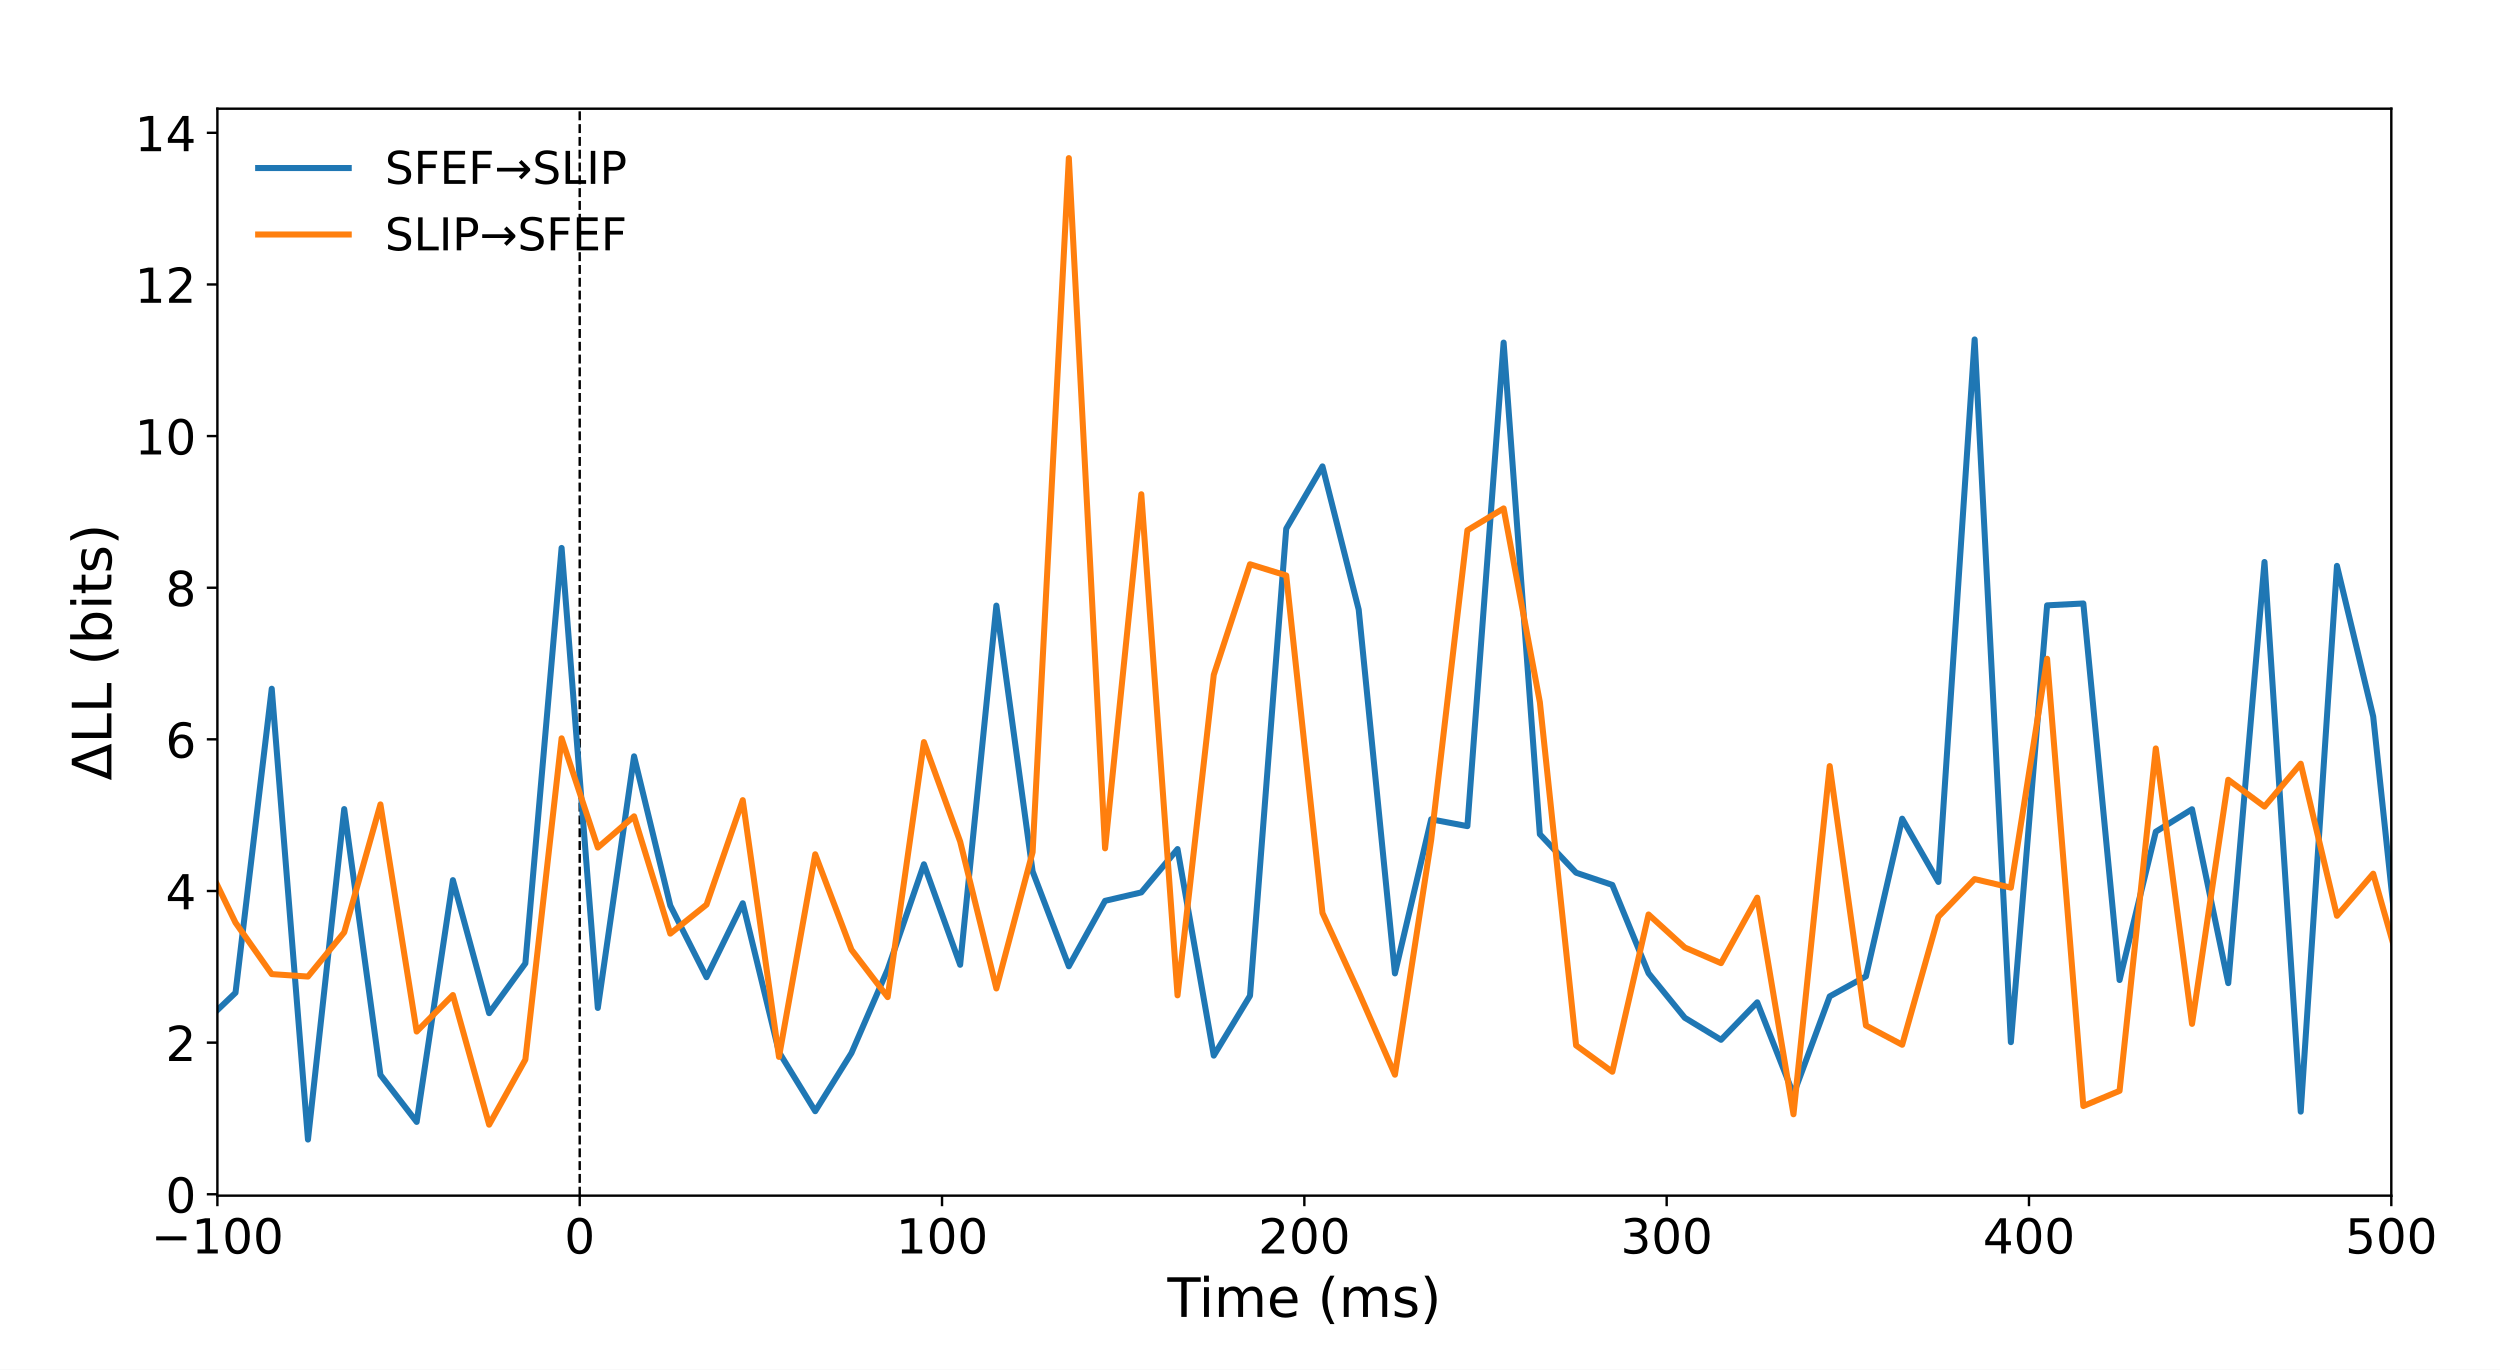
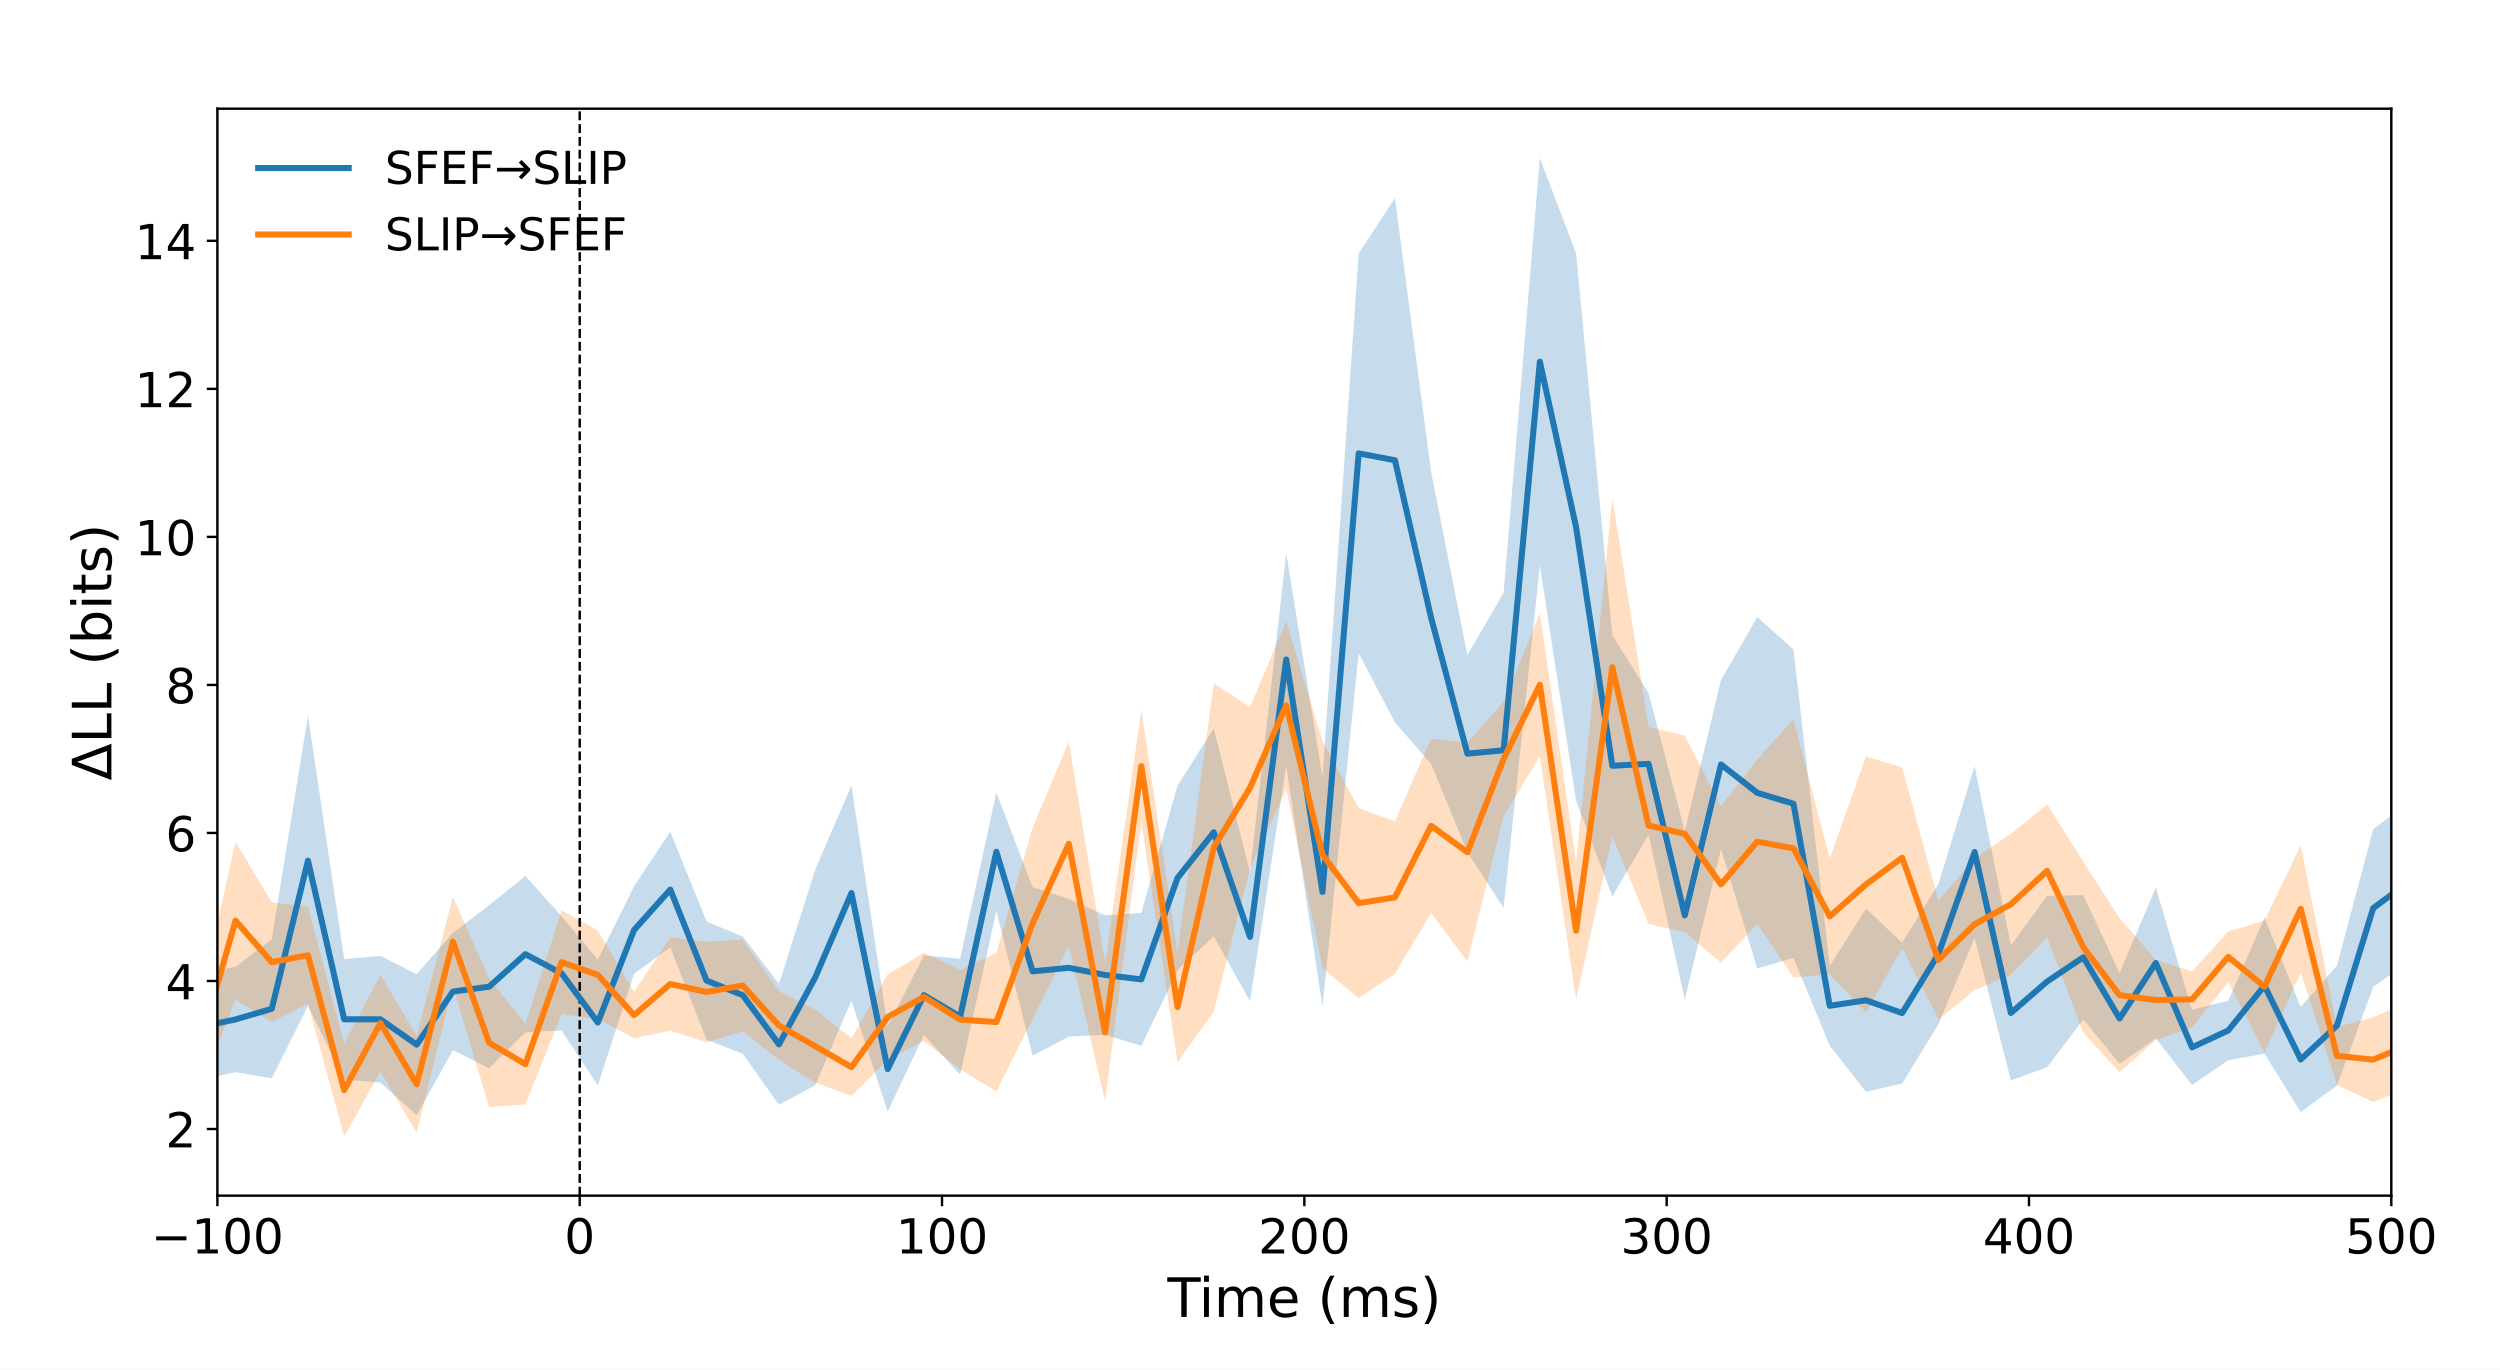
<svg xmlns="http://www.w3.org/2000/svg" xmlns:xlink="http://www.w3.org/1999/xlink" width="828pt" height="453.6pt" viewBox="0 0 828 453.6" version="1.1">
  <defs>
    <style type="text/css">*{stroke-linejoin: round; stroke-linecap: butt}</style>
  </defs>
  <g id="figure_1">
    <g id="patch_1">
      <path d="M 0 453.6  L 828 453.6  L 828 0  L 0 0  z " style="fill: #ffffff" />
    </g>
    <g id="axes_1">
      <g id="patch_2">
        <path d="M 72 396  L 792 396  L 792 36  L 72 36  z " style="fill: #ffffff" />
      </g>
-       <g id="PolyCollection_1" />
-       <g id="PolyCollection_2" />
+       <g id="PolyCollection_1">
+         <path d="M -42 280.763  L -42 333.548  L -30 344.707  L -18 342.908  L -6 332.812  L 6 350.263  L 18 336.975  L 30 338.148  L 42 339.162  L 54 351.903  L 66 357.767  L 78 355.088  L 90 357.122  L 102 333.112  L 114 357.529  L 126 358.57  L 138 369.36  L 150 347.821  L 162 353.802  L 174 341.911  L 186 341.285  L 198 359.479  L 210 322.515  L 222 313.751  L 234 344.343  L 246 349.03  L 258 365.921  L 270 359.43  L 282 331.422  L 294 368.173  L 306 342.77  L 318 355.955  L 330 301.741  L 342 349.616  L 354 343.326  L 366 342.708  L 378 346.375  L 390 321.324  L 402 310.091  L 414 331.616  L 426 253.646  L 438 333.421  L 450 216.35  L 462 239.262  L 474 253.056  L 486 282.212  L 498 300.689  L 510 187.236  L 522 265.31  L 534 296.896  L 546 276.415  L 558 331.084  L 570 281.159  L 582 320.795  L 594 317.278  L 606 346.291  L 618 361.631  L 630 358.845  L 642 339.23  L 654 310.647  L 666 357.852  L 678 353.459  L 690 337.645  L 702 352.317  L 714 343.907  L 726 359.347  L 738 351.127  L 750 348.997  L 762 368.301  L 774 359.559  L 786 326.893  L 798 318.288  L 810 360.899  L 822 372.502  L 834 308.999  L 846 373.927  L 858 352.254  L 870 360.977  L 882 307.782  L 894 332.475  L 906 344.038  L 918 337.997  L 930 330.402  L 942 368.493  L 954 325.615  L 966 364.113  L 978 344.629  L 990 345.283  L 1002 366.279  L 1014 361.538  L 1026 370.158  L 1038 358.624  L 1050 336.38  L 1062 309.748  L 1074 356.886  L 1086 324.212  L 1098 361.708  L 1110 355.25  L 1122 331.694  L 1134 359.91  L 1146 360.939  L 1146 318.654  L 1146 318.654  L 1134 322.181  L 1122 303.99  L 1110 331.672  L 1098 333.809  L 1086 265.43  L 1074 331.666  L 1062 273.656  L 1050 298.348  L 1038 303.624  L 1026 331.281  L 1014 343.193  L 1002 345.579  L 990 308.532  L 978 288.953  L 966 341.994  L 954 287.769  L 942 326.701  L 930 294.153  L 918 287.673  L 906 302.664  L 894 301.586  L 882 267.035  L 870 325.708  L 858 308.237  L 846 352.93  L 834 258.041  L 822 350.439  L 810 332.009  L 798 265.458  L 786 274.685  L 774 319.798  L 762 333.498  L 750 303.951  L 738 331.427  L 726 334.426  L 714 293.949  L 702 322.317  L 690 296.446  L 678 296.712  L 666 313.127  L 654 253.759  L 642 292.766  L 630 312.191  L 618 300.958  L 606 319.936  L 594 215.107  L 582 204.374  L 570 225.255  L 558 275.277  L 546 229.536  L 534 210.367  L 522 83.906  L 510 52.364  L 498 196.292  L 486 216.988  L 474 156.334  L 462 65.603  L 450 83.961  L 438 257.416  L 426 183.178  L 414 288.936  L 402 241.225  L 390 260.231  L 378 302.379  L 366 303.116  L 354 297.757  L 342 293.819  L 330 262.491  L 318 317.497  L 306 316.429  L 294 339.978  L 282 260.139  L 270 288.02  L 258 325.866  L 246 310.183  L 234 305.192  L 222 275.49  L 210 293.531  L 198 317.825  L 186 303.472  L 174 290.136  L 162 299.791  L 150 308.987  L 138 322.635  L 126 316.599  L 114 317.661  L 102 236.993  L 90 311.114  L 78 320.177  L 66 322.615  L 54 303.558  L 42 300.478  L 30 302.479  L 18 307.387  L 6 332.262  L -6 298.469  L -18 287.789  L -30 303.563  L -42 280.763  z " clip-path="url(#p5cda422496)" style="fill: #1f77b4; fill-opacity: 0.25" />
+       </g>
+       <g id="PolyCollection_2">
+         <path d="M -42 326.419  L -42 355.266  L -30 357.617  L -18 365.939  L -6 334.953  L 6 368.653  L 18 360.474  L 30 377.128  L 42 352.801  L 54 367.004  L 66 361.743  L 78 331.07  L 90 338.443  L 102 332.468  L 114 376.381  L 126 354.827  L 138 375.177  L 150 326.651  L 162 366.695  L 174 365.775  L 186 335.833  L 198 337.584  L 210 343.869  L 222 341.354  L 234 345.186  L 246 341.582  L 258 351.094  L 270 358.592  L 282 362.962  L 294 350.955  L 306 344.773  L 318 354.146  L 330 361.483  L 342 337.468  L 354 313.301  L 366 364.732  L 378 272.283  L 390 351.814  L 402 334.998  L 414 287.618  L 426 261.451  L 438 320.569  L 450 330.584  L 462 322.422  L 474 302.375  L 486 318.489  L 498 270.33  L 510 250.458  L 522 331.042  L 534 277.079  L 546 306.011  L 558 308.747  L 570 318.816  L 582 305.984  L 594 323.753  L 606 322.685  L 618 335.268  L 630 314.007  L 642 337.628  L 654 327.922  L 666 322.866  L 678 310.441  L 690 342.074  L 702 355.132  L 714 344.451  L 726 340.313  L 738 325.251  L 750 348.685  L 762 322.077  L 774 359.334  L 786 364.954  L 798 360.211  L 810 377.488  L 822 317.057  L 834 369.191  L 846 361.477  L 858 340.972  L 870 344.578  L 882 327.129  L 894 316.092  L 906 367.783  L 918 334.013  L 930 345.543  L 942 372.346  L 954 363.77  L 966 357.334  L 978 351.934  L 990 321.316  L 1002 343.897  L 1014 357.29  L 1026 331.796  L 1038 344.289  L 1050 337.476  L 1062 343.023  L 1074 353.34  L 1086 307.024  L 1098 317.126  L 1110 354.038  L 1122 379.636  L 1134 335.48  L 1146 344.349  L 1146 294.342  L 1146 294.342  L 1134 297.007  L 1122 353.017  L 1110 308.208  L 1098 265.611  L 1086 255.479  L 1074 313.823  L 1062 289.241  L 1050 302.079  L 1038 303.456  L 1026 269.043  L 1014 322.925  L 1002 305.855  L 990 275.042  L 978 324.944  L 966 335.56  L 954 335.388  L 942 328.439  L 930 317.395  L 918 304.466  L 906 340.642  L 894 274.617  L 882 299.706  L 870 317.263  L 858 296.027  L 846 336.617  L 834 339.586  L 822 275.151  L 810 339.043  L 798 331.801  L 786 336.926  L 774 340.097  L 762 279.98  L 750 304.93  L 738 308.517  L 726 321.714  L 714 317.969  L 702 304.056  L 690 285.448  L 678 266.366  L 666 276.155  L 654 284.279  L 642 298.264  L 630 254.143  L 618 250.579  L 606 284.352  L 594 238.222  L 582 251.516  L 570 267.009  L 558 243.618  L 546 240.753  L 534 164.947  L 522 285.5  L 510 203.179  L 498 232.406  L 486 246.016  L 474 244.661  L 462 272.01  L 450 267.663  L 438 245.545  L 426 205.738  L 414 234.164  L 402 226.31  L 390 315.277  L 378 235.197  L 366 319.121  L 354 245.639  L 342 274.114  L 330 315.539  L 318 321.284  L 306 315.582  L 294 322.693  L 282 343.894  L 270 334.407  L 258 328.249  L 246 311.195  L 234 311.916  L 222 310.451  L 210 328.524  L 198 308.194  L 186 301.5  L 174 339.112  L 162 324.017  L 150 297.076  L 138 343.033  L 126 322.862  L 114 345.748  L 102 300.28  L 90 298.871  L 78 278.782  L 66 332.51  L 54 331.478  L 42 330.924  L 30 350.929  L 18 325.415  L 6 349.55  L -6 303.732  L -18 321.167  L -30 326.147  L -42 326.419  z " clip-path="url(#p5cda422496)" style="fill: #ff7f0e; fill-opacity: 0.25" />
+       </g>
      <g id="matplotlib.axis_1">
        <g id="xtick_1">
          <g id="line2d_1">
            <defs>
-               <path id="m268209f749" d="M 0 0  L 0 3.5  " style="stroke: #000000; stroke-width: 0.8" />
-             </defs>
-             <g>
-               <use xlink:href="#m268209f749" x="72" y="396" style="stroke: #000000; stroke-width: 0.8" />
+               <path id="m663fd2a8bd" d="M 0 0  L 0 3.5  " style="stroke: #000000; stroke-width: 0.8" />
+             </defs>
+             <g>
+               <use xlink:href="#m663fd2a8bd" x="72" y="396" style="stroke: #000000; stroke-width: 0.8" />
            </g>
          </g>
          <g id="text_1">
            <g transform="translate(50.02625 415.1575) scale(0.16 -0.16)">
              <defs>
                <path id="DejaVuSans-2212" d="M 678 2272  L 4684 2272  L 4684 1741  L 678 1741  L 678 2272  z " transform="scale(0.015625)" />
                <path id="DejaVuSans-31" d="M 794 531  L 1825 531  L 1825 4091  L 703 3866  L 703 4441  L 1819 4666  L 2450 4666  L 2450 531  L 3481 531  L 3481 0  L 794 0  L 794 531  z " transform="scale(0.015625)" />
                <path id="DejaVuSans-30" d="M 2034 4250  Q 1547 4250 1301 3770  Q 1056 3291 1056 2328  Q 1056 1369 1301 889  Q 1547 409 2034 409  Q 2525 409 2770 889  Q 3016 1369 3016 2328  Q 3016 3291 2770 3770  Q 2525 4250 2034 4250  z M 2034 4750  Q 2819 4750 3233 4129  Q 3647 3509 3647 2328  Q 3647 1150 3233 529  Q 2819 -91 2034 -91  Q 1250 -91 836 529  Q 422 1150 422 2328  Q 422 3509 836 4129  Q 1250 4750 2034 4750  z " transform="scale(0.015625)" />
              </defs>
              <use xlink:href="#DejaVuSans-2212" />
              <use xlink:href="#DejaVuSans-31" x="83.789" />
              <use xlink:href="#DejaVuSans-30" x="147.412" />
              <use xlink:href="#DejaVuSans-30" x="211.035" />
            </g>
          </g>
        </g>
        <g id="xtick_2">
          <g id="line2d_2">
            <g>
-               <use xlink:href="#m268209f749" x="192" y="396" style="stroke: #000000; stroke-width: 0.8" />
+               <use xlink:href="#m663fd2a8bd" x="192" y="396" style="stroke: #000000; stroke-width: 0.8" />
            </g>
          </g>
          <g id="text_2">
            <g transform="translate(186.91 415.1575) scale(0.16 -0.16)">
              <use xlink:href="#DejaVuSans-30" />
            </g>
          </g>
        </g>
        <g id="xtick_3">
          <g id="line2d_3">
            <g>
-               <use xlink:href="#m268209f749" x="312" y="396" style="stroke: #000000; stroke-width: 0.8" />
+               <use xlink:href="#m663fd2a8bd" x="312" y="396" style="stroke: #000000; stroke-width: 0.8" />
            </g>
          </g>
          <g id="text_3">
            <g transform="translate(296.73 415.1575) scale(0.16 -0.16)">
              <use xlink:href="#DejaVuSans-31" />
              <use xlink:href="#DejaVuSans-30" x="63.623" />
              <use xlink:href="#DejaVuSans-30" x="127.246" />
            </g>
          </g>
        </g>
        <g id="xtick_4">
          <g id="line2d_4">
            <g>
-               <use xlink:href="#m268209f749" x="432" y="396" style="stroke: #000000; stroke-width: 0.8" />
+               <use xlink:href="#m663fd2a8bd" x="432" y="396" style="stroke: #000000; stroke-width: 0.8" />
            </g>
          </g>
          <g id="text_4">
            <g transform="translate(416.73 415.1575) scale(0.16 -0.16)">
              <defs>
                <path id="DejaVuSans-32" d="M 1228 531  L 3431 531  L 3431 0  L 469 0  L 469 531  Q 828 903 1448 1529  Q 2069 2156 2228 2338  Q 2531 2678 2651 2914  Q 2772 3150 2772 3378  Q 2772 3750 2511 3984  Q 2250 4219 1831 4219  Q 1534 4219 1204 4116  Q 875 4013 500 3803  L 500 4441  Q 881 4594 1212 4672  Q 1544 4750 1819 4750  Q 2544 4750 2975 4387  Q 3406 4025 3406 3419  Q 3406 3131 3298 2873  Q 3191 2616 2906 2266  Q 2828 2175 2409 1742  Q 1991 1309 1228 531  z " transform="scale(0.015625)" />
              </defs>
              <use xlink:href="#DejaVuSans-32" />
              <use xlink:href="#DejaVuSans-30" x="63.623" />
              <use xlink:href="#DejaVuSans-30" x="127.246" />
            </g>
          </g>
        </g>
        <g id="xtick_5">
          <g id="line2d_5">
            <g>
-               <use xlink:href="#m268209f749" x="552" y="396" style="stroke: #000000; stroke-width: 0.8" />
+               <use xlink:href="#m663fd2a8bd" x="552" y="396" style="stroke: #000000; stroke-width: 0.8" />
            </g>
          </g>
          <g id="text_5">
            <g transform="translate(536.73 415.1575) scale(0.16 -0.16)">
              <defs>
                <path id="DejaVuSans-33" d="M 2597 2516  Q 3050 2419 3304 2112  Q 3559 1806 3559 1356  Q 3559 666 3084 287  Q 2609 -91 1734 -91  Q 1441 -91 1130 -33  Q 819 25 488 141  L 488 750  Q 750 597 1062 519  Q 1375 441 1716 441  Q 2309 441 2620 675  Q 2931 909 2931 1356  Q 2931 1769 2642 2001  Q 2353 2234 1838 2234  L 1294 2234  L 1294 2753  L 1863 2753  Q 2328 2753 2575 2939  Q 2822 3125 2822 3475  Q 2822 3834 2567 4026  Q 2313 4219 1838 4219  Q 1578 4219 1281 4162  Q 984 4106 628 3988  L 628 4550  Q 988 4650 1302 4700  Q 1616 4750 1894 4750  Q 2613 4750 3031 4423  Q 3450 4097 3450 3541  Q 3450 3153 3228 2886  Q 3006 2619 2597 2516  z " transform="scale(0.015625)" />
              </defs>
              <use xlink:href="#DejaVuSans-33" />
              <use xlink:href="#DejaVuSans-30" x="63.623" />
              <use xlink:href="#DejaVuSans-30" x="127.246" />
            </g>
          </g>
        </g>
        <g id="xtick_6">
          <g id="line2d_6">
            <g>
-               <use xlink:href="#m268209f749" x="672" y="396" style="stroke: #000000; stroke-width: 0.8" />
+               <use xlink:href="#m663fd2a8bd" x="672" y="396" style="stroke: #000000; stroke-width: 0.8" />
            </g>
          </g>
          <g id="text_6">
            <g transform="translate(656.73 415.1575) scale(0.16 -0.16)">
              <defs>
                <path id="DejaVuSans-34" d="M 2419 4116  L 825 1625  L 2419 1625  L 2419 4116  z M 2253 4666  L 3047 4666  L 3047 1625  L 3713 1625  L 3713 1100  L 3047 1100  L 3047 0  L 2419 0  L 2419 1100  L 313 1100  L 313 1709  L 2253 4666  z " transform="scale(0.015625)" />
              </defs>
              <use xlink:href="#DejaVuSans-34" />
              <use xlink:href="#DejaVuSans-30" x="63.623" />
              <use xlink:href="#DejaVuSans-30" x="127.246" />
            </g>
          </g>
        </g>
        <g id="xtick_7">
          <g id="line2d_7">
            <g>
-               <use xlink:href="#m268209f749" x="792" y="396" style="stroke: #000000; stroke-width: 0.8" />
+               <use xlink:href="#m663fd2a8bd" x="792" y="396" style="stroke: #000000; stroke-width: 0.8" />
            </g>
          </g>
          <g id="text_7">
            <g transform="translate(776.73 415.1575) scale(0.16 -0.16)">
              <defs>
                <path id="DejaVuSans-35" d="M 691 4666  L 3169 4666  L 3169 4134  L 1269 4134  L 1269 2991  Q 1406 3038 1543 3061  Q 1681 3084 1819 3084  Q 2600 3084 3056 2656  Q 3513 2228 3513 1497  Q 3513 744 3044 326  Q 2575 -91 1722 -91  Q 1428 -91 1123 -41  Q 819 9 494 109  L 494 744  Q 775 591 1075 516  Q 1375 441 1709 441  Q 2250 441 2565 725  Q 2881 1009 2881 1497  Q 2881 1984 2565 2268  Q 2250 2553 1709 2553  Q 1456 2553 1204 2497  Q 953 2441 691 2322  L 691 4666  z " transform="scale(0.015625)" />
              </defs>
              <use xlink:href="#DejaVuSans-35" />
              <use xlink:href="#DejaVuSans-30" x="63.623" />
              <use xlink:href="#DejaVuSans-30" x="127.246" />
            </g>
          </g>
        </g>
        <g id="text_8">
          <g transform="translate(386.6414 436.1622) scale(0.18 -0.18)">
            <defs>
              <path id="DejaVuSans-54" d="M -19 4666  L 3928 4666  L 3928 4134  L 2272 4134  L 2272 0  L 1638 0  L 1638 4134  L -19 4134  L -19 4666  z " transform="scale(0.015625)" />
              <path id="DejaVuSans-69" d="M 603 3500  L 1178 3500  L 1178 0  L 603 0  L 603 3500  z M 603 4863  L 1178 4863  L 1178 4134  L 603 4134  L 603 4863  z " transform="scale(0.015625)" />
              <path id="DejaVuSans-6d" d="M 3328 2828  Q 3544 3216 3844 3400  Q 4144 3584 4550 3584  Q 5097 3584 5394 3201  Q 5691 2819 5691 2113  L 5691 0  L 5113 0  L 5113 2094  Q 5113 2597 4934 2840  Q 4756 3084 4391 3084  Q 3944 3084 3684 2787  Q 3425 2491 3425 1978  L 3425 0  L 2847 0  L 2847 2094  Q 2847 2600 2669 2842  Q 2491 3084 2119 3084  Q 1678 3084 1418 2786  Q 1159 2488 1159 1978  L 1159 0  L 581 0  L 581 3500  L 1159 3500  L 1159 2956  Q 1356 3278 1631 3431  Q 1906 3584 2284 3584  Q 2666 3584 2933 3390  Q 3200 3197 3328 2828  z " transform="scale(0.015625)" />
              <path id="DejaVuSans-65" d="M 3597 1894  L 3597 1613  L 953 1613  Q 991 1019 1311 708  Q 1631 397 2203 397  Q 2534 397 2845 478  Q 3156 559 3463 722  L 3463 178  Q 3153 47 2828 -22  Q 2503 -91 2169 -91  Q 1331 -91 842 396  Q 353 884 353 1716  Q 353 2575 817 3079  Q 1281 3584 2069 3584  Q 2775 3584 3186 3129  Q 3597 2675 3597 1894  z M 3022 2063  Q 3016 2534 2758 2815  Q 2500 3097 2075 3097  Q 1594 3097 1305 2825  Q 1016 2553 972 2059  L 3022 2063  z " transform="scale(0.015625)" />
              <path id="DejaVuSans-20" transform="scale(0.015625)" />
              <path id="DejaVuSans-28" d="M 1984 4856  Q 1566 4138 1362 3434  Q 1159 2731 1159 2009  Q 1159 1288 1364 580  Q 1569 -128 1984 -844  L 1484 -844  Q 1016 -109 783 600  Q 550 1309 550 2009  Q 550 2706 781 3412  Q 1013 4119 1484 4856  L 1984 4856  z " transform="scale(0.015625)" />
              <path id="DejaVuSans-73" d="M 2834 3397  L 2834 2853  Q 2591 2978 2328 3040  Q 2066 3103 1784 3103  Q 1356 3103 1142 2972  Q 928 2841 928 2578  Q 928 2378 1081 2264  Q 1234 2150 1697 2047  L 1894 2003  Q 2506 1872 2764 1633  Q 3022 1394 3022 966  Q 3022 478 2636 193  Q 2250 -91 1575 -91  Q 1294 -91 989 -36  Q 684 19 347 128  L 347 722  Q 666 556 975 473  Q 1284 391 1588 391  Q 1994 391 2212 530  Q 2431 669 2431 922  Q 2431 1156 2273 1281  Q 2116 1406 1581 1522  L 1381 1569  Q 847 1681 609 1914  Q 372 2147 372 2553  Q 372 3047 722 3315  Q 1072 3584 1716 3584  Q 2034 3584 2315 3537  Q 2597 3491 2834 3397  z " transform="scale(0.015625)" />
              <path id="DejaVuSans-29" d="M 513 4856  L 1013 4856  Q 1481 4119 1714 3412  Q 1947 2706 1947 2009  Q 1947 1309 1714 600  Q 1481 -109 1013 -844  L 513 -844  Q 928 -128 1133 580  Q 1338 1288 1338 2009  Q 1338 2731 1133 3434  Q 928 4138 513 4856  z " transform="scale(0.015625)" />
            </defs>
            <use xlink:href="#DejaVuSans-54" />
            <use xlink:href="#DejaVuSans-69" x="57.959" />
            <use xlink:href="#DejaVuSans-6d" x="85.742" />
            <use xlink:href="#DejaVuSans-65" x="183.154" />
            <use xlink:href="#DejaVuSans-20" x="244.678" />
            <use xlink:href="#DejaVuSans-28" x="276.465" />
            <use xlink:href="#DejaVuSans-6d" x="315.479" />
            <use xlink:href="#DejaVuSans-73" x="412.891" />
            <use xlink:href="#DejaVuSans-29" x="464.99" />
          </g>
        </g>
      </g>
      <g id="matplotlib.axis_2">
        <g id="ytick_1">
          <g id="line2d_8">
            <defs>
-               <path id="mcc334bacc6" d="M 0 0  L -3.5 0  " style="stroke: #000000; stroke-width: 0.8" />
-             </defs>
-             <g>
-               <use xlink:href="#mcc334bacc6" x="72" y="395.542" style="stroke: #000000; stroke-width: 0.8" />
+               <path id="m3fef8f4b46" d="M 0 0  L -3.5 0  " style="stroke: #000000; stroke-width: 0.8" />
+             </defs>
+             <g>
+               <use xlink:href="#m3fef8f4b46" x="72" y="373.932" style="stroke: #000000; stroke-width: 0.8" />
            </g>
          </g>
          <g id="text_9">
-             <g transform="translate(54.82 401.6206) scale(0.16 -0.16)">
-               <use xlink:href="#DejaVuSans-30" />
+             <g transform="translate(54.82 380.0109) scale(0.16 -0.16)">
+               <use xlink:href="#DejaVuSans-32" />
            </g>
          </g>
        </g>
        <g id="ytick_2">
          <g id="line2d_9">
            <g>
-               <use xlink:href="#mcc334bacc6" x="72" y="345.32" style="stroke: #000000; stroke-width: 0.8" />
+               <use xlink:href="#m3fef8f4b46" x="72" y="324.903" style="stroke: #000000; stroke-width: 0.8" />
            </g>
          </g>
          <g id="text_10">
-             <g transform="translate(54.82 351.3986) scale(0.16 -0.16)">
-               <use xlink:href="#DejaVuSans-32" />
+             <g transform="translate(54.82 330.982) scale(0.16 -0.16)">
+               <use xlink:href="#DejaVuSans-34" />
            </g>
          </g>
        </g>
        <g id="ytick_3">
          <g id="line2d_10">
            <g>
-               <use xlink:href="#mcc334bacc6" x="72" y="295.098" style="stroke: #000000; stroke-width: 0.8" />
+               <use xlink:href="#m3fef8f4b46" x="72" y="275.874" style="stroke: #000000; stroke-width: 0.8" />
            </g>
          </g>
          <g id="text_11">
-             <g transform="translate(54.82 301.1766) scale(0.16 -0.16)">
-               <use xlink:href="#DejaVuSans-34" />
+             <g transform="translate(54.82 281.9532) scale(0.16 -0.16)">
+               <defs>
+                 <path id="DejaVuSans-36" d="M 2113 2584  Q 1688 2584 1439 2293  Q 1191 2003 1191 1497  Q 1191 994 1439 701  Q 1688 409 2113 409  Q 2538 409 2786 701  Q 3034 994 3034 1497  Q 3034 2003 2786 2293  Q 2538 2584 2113 2584  z M 3366 4563  L 3366 3988  Q 3128 4100 2886 4159  Q 2644 4219 2406 4219  Q 1781 4219 1451 3797  Q 1122 3375 1075 2522  Q 1259 2794 1537 2939  Q 1816 3084 2150 3084  Q 2853 3084 3261 2657  Q 3669 2231 3669 1497  Q 3669 778 3244 343  Q 2819 -91 2113 -91  Q 1303 -91 875 529  Q 447 1150 447 2328  Q 447 3434 972 4092  Q 1497 4750 2381 4750  Q 2619 4750 2861 4703  Q 3103 4656 3366 4563  z " transform="scale(0.015625)" />
+               </defs>
+               <use xlink:href="#DejaVuSans-36" />
            </g>
          </g>
        </g>
        <g id="ytick_4">
          <g id="line2d_11">
            <g>
-               <use xlink:href="#mcc334bacc6" x="72" y="244.876" style="stroke: #000000; stroke-width: 0.8" />
+               <use xlink:href="#m3fef8f4b46" x="72" y="226.846" style="stroke: #000000; stroke-width: 0.8" />
            </g>
          </g>
          <g id="text_12">
-             <g transform="translate(54.82 250.9546) scale(0.16 -0.16)">
-               <defs>
-                 <path id="DejaVuSans-36" d="M 2113 2584  Q 1688 2584 1439 2293  Q 1191 2003 1191 1497  Q 1191 994 1439 701  Q 1688 409 2113 409  Q 2538 409 2786 701  Q 3034 994 3034 1497  Q 3034 2003 2786 2293  Q 2538 2584 2113 2584  z M 3366 4563  L 3366 3988  Q 3128 4100 2886 4159  Q 2644 4219 2406 4219  Q 1781 4219 1451 3797  Q 1122 3375 1075 2522  Q 1259 2794 1537 2939  Q 1816 3084 2150 3084  Q 2853 3084 3261 2657  Q 3669 2231 3669 1497  Q 3669 778 3244 343  Q 2819 -91 2113 -91  Q 1303 -91 875 529  Q 447 1150 447 2328  Q 447 3434 972 4092  Q 1497 4750 2381 4750  Q 2619 4750 2861 4703  Q 3103 4656 3366 4563  z " transform="scale(0.015625)" />
-               </defs>
-               <use xlink:href="#DejaVuSans-36" />
+             <g transform="translate(54.82 232.9244) scale(0.16 -0.16)">
+               <defs>
+                 <path id="DejaVuSans-38" d="M 2034 2216  Q 1584 2216 1326 1975  Q 1069 1734 1069 1313  Q 1069 891 1326 650  Q 1584 409 2034 409  Q 2484 409 2743 651  Q 3003 894 3003 1313  Q 3003 1734 2745 1975  Q 2488 2216 2034 2216  z M 1403 2484  Q 997 2584 770 2862  Q 544 3141 544 3541  Q 544 4100 942 4425  Q 1341 4750 2034 4750  Q 2731 4750 3128 4425  Q 3525 4100 3525 3541  Q 3525 3141 3298 2862  Q 3072 2584 2669 2484  Q 3125 2378 3379 2068  Q 3634 1759 3634 1313  Q 3634 634 3220 271  Q 2806 -91 2034 -91  Q 1263 -91 848 271  Q 434 634 434 1313  Q 434 1759 690 2068  Q 947 2378 1403 2484  z M 1172 3481  Q 1172 3119 1398 2916  Q 1625 2713 2034 2713  Q 2441 2713 2670 2916  Q 2900 3119 2900 3481  Q 2900 3844 2670 4047  Q 2441 4250 2034 4250  Q 1625 4250 1398 4047  Q 1172 3844 1172 3481  z " transform="scale(0.015625)" />
+               </defs>
+               <use xlink:href="#DejaVuSans-38" />
            </g>
          </g>
        </g>
        <g id="ytick_5">
          <g id="line2d_12">
            <g>
-               <use xlink:href="#mcc334bacc6" x="72" y="194.654" style="stroke: #000000; stroke-width: 0.8" />
+               <use xlink:href="#m3fef8f4b46" x="72" y="177.817" style="stroke: #000000; stroke-width: 0.8" />
            </g>
          </g>
          <g id="text_13">
-             <g transform="translate(54.82 200.7326) scale(0.16 -0.16)">
-               <defs>
-                 <path id="DejaVuSans-38" d="M 2034 2216  Q 1584 2216 1326 1975  Q 1069 1734 1069 1313  Q 1069 891 1326 650  Q 1584 409 2034 409  Q 2484 409 2743 651  Q 3003 894 3003 1313  Q 3003 1734 2745 1975  Q 2488 2216 2034 2216  z M 1403 2484  Q 997 2584 770 2862  Q 544 3141 544 3541  Q 544 4100 942 4425  Q 1341 4750 2034 4750  Q 2731 4750 3128 4425  Q 3525 4100 3525 3541  Q 3525 3141 3298 2862  Q 3072 2584 2669 2484  Q 3125 2378 3379 2068  Q 3634 1759 3634 1313  Q 3634 634 3220 271  Q 2806 -91 2034 -91  Q 1263 -91 848 271  Q 434 634 434 1313  Q 434 1759 690 2068  Q 947 2378 1403 2484  z M 1172 3481  Q 1172 3119 1398 2916  Q 1625 2713 2034 2713  Q 2441 2713 2670 2916  Q 2900 3119 2900 3481  Q 2900 3844 2670 4047  Q 2441 4250 2034 4250  Q 1625 4250 1398 4047  Q 1172 3844 1172 3481  z " transform="scale(0.015625)" />
-               </defs>
-               <use xlink:href="#DejaVuSans-38" />
+             <g transform="translate(44.64 183.8955) scale(0.16 -0.16)">
+               <use xlink:href="#DejaVuSans-31" />
+               <use xlink:href="#DejaVuSans-30" x="63.623" />
            </g>
          </g>
        </g>
        <g id="ytick_6">
          <g id="line2d_13">
            <g>
-               <use xlink:href="#mcc334bacc6" x="72" y="144.432" style="stroke: #000000; stroke-width: 0.8" />
+               <use xlink:href="#m3fef8f4b46" x="72" y="128.788" style="stroke: #000000; stroke-width: 0.8" />
            </g>
          </g>
          <g id="text_14">
-             <g transform="translate(44.64 150.5106) scale(0.16 -0.16)">
+             <g transform="translate(44.64 134.8667) scale(0.16 -0.16)">
              <use xlink:href="#DejaVuSans-31" />
-               <use xlink:href="#DejaVuSans-30" x="63.623" />
+               <use xlink:href="#DejaVuSans-32" x="63.623" />
            </g>
          </g>
        </g>
        <g id="ytick_7">
          <g id="line2d_14">
            <g>
-               <use xlink:href="#mcc334bacc6" x="72" y="94.21" style="stroke: #000000; stroke-width: 0.8" />
+               <use xlink:href="#m3fef8f4b46" x="72" y="79.759" style="stroke: #000000; stroke-width: 0.8" />
            </g>
          </g>
          <g id="text_15">
-             <g transform="translate(44.64 100.2886) scale(0.16 -0.16)">
-               <use xlink:href="#DejaVuSans-31" />
-               <use xlink:href="#DejaVuSans-32" x="63.623" />
-             </g>
-           </g>
-         </g>
-         <g id="ytick_8">
-           <g id="line2d_15">
-             <g>
-               <use xlink:href="#mcc334bacc6" x="72" y="43.988" style="stroke: #000000; stroke-width: 0.8" />
-             </g>
-           </g>
-           <g id="text_16">
-             <g transform="translate(44.64 50.06664) scale(0.16 -0.16)">
+             <g transform="translate(44.64 85.83789) scale(0.16 -0.16)">
              <use xlink:href="#DejaVuSans-31" />
              <use xlink:href="#DejaVuSans-34" x="63.623" />
            </g>
          </g>
        </g>
-         <g id="text_17">
+         <g id="text_16">
          <g transform="translate(36.89656 258.4997) rotate(-90) scale(0.18 -0.18)">
            <defs>
              <path id="DejaVuSans-394" d="M 2188 4044  L 906 525  L 3472 525  L 2188 4044  z M 50 0  L 1831 4666  L 2547 4666  L 4325 0  L 50 0  z " transform="scale(0.015625)" />
              <path id="DejaVuSans-4c" d="M 628 4666  L 1259 4666  L 1259 531  L 3531 531  L 3531 0  L 628 0  L 628 4666  z " transform="scale(0.015625)" />
              <path id="DejaVuSans-62" d="M 3116 1747  Q 3116 2381 2855 2742  Q 2594 3103 2138 3103  Q 1681 3103 1420 2742  Q 1159 2381 1159 1747  Q 1159 1113 1420 752  Q 1681 391 2138 391  Q 2594 391 2855 752  Q 3116 1113 3116 1747  z M 1159 2969  Q 1341 3281 1617 3432  Q 1894 3584 2278 3584  Q 2916 3584 3314 3078  Q 3713 2572 3713 1747  Q 3713 922 3314 415  Q 2916 -91 2278 -91  Q 1894 -91 1617 61  Q 1341 213 1159 525  L 1159 0  L 581 0  L 581 4863  L 1159 4863  L 1159 2969  z " transform="scale(0.015625)" />
              <path id="DejaVuSans-74" d="M 1172 4494  L 1172 3500  L 2356 3500  L 2356 3053  L 1172 3053  L 1172 1153  Q 1172 725 1289 603  Q 1406 481 1766 481  L 2356 481  L 2356 0  L 1766 0  Q 1100 0 847 248  Q 594 497 594 1153  L 594 3053  L 172 3053  L 172 3500  L 594 3500  L 594 4494  L 1172 4494  z " transform="scale(0.015625)" />
            </defs>
            <use xlink:href="#DejaVuSans-394" />
            <use xlink:href="#DejaVuSans-4c" x="68.408" />
            <use xlink:href="#DejaVuSans-4c" x="124.121" />
            <use xlink:href="#DejaVuSans-20" x="179.834" />
            <use xlink:href="#DejaVuSans-28" x="211.621" />
            <use xlink:href="#DejaVuSans-62" x="250.635" />
            <use xlink:href="#DejaVuSans-69" x="314.111" />
            <use xlink:href="#DejaVuSans-74" x="341.895" />
            <use xlink:href="#DejaVuSans-73" x="381.104" />
            <use xlink:href="#DejaVuSans-29" x="433.203" />
          </g>
        </g>
      </g>
+       <g id="line2d_15">
+         <path d="M 192 396  L 192 36  " clip-path="url(#p5cda422496)" style="fill: none; stroke-dasharray: 2.96,1.28; stroke-dashoffset: 0; stroke: #000000; stroke-width: 0.8" />
+       </g>
      <g id="line2d_16">
-         <path d="M 192 396  L 192 36  " clip-path="url(#pe51c37c160)" style="fill: none; stroke-dasharray: 2.96,1.28; stroke-dashoffset: 0; stroke: #000000; stroke-width: 0.8" />
+         <path d="M -1 326.316  L 6 341.262  L 18 322.181  L 30 320.314  L 42 319.82  L 54 327.73  L 66 340.191  L 78 337.632  L 90 334.118  L 102 285.053  L 114 337.595  L 126 337.585  L 138 345.997  L 150 328.404  L 162 326.797  L 174 316.023  L 186 322.379  L 198 338.652  L 210 308.023  L 222 294.621  L 234 324.767  L 246 329.606  L 258 345.893  L 270 323.725  L 282 295.781  L 294 354.075  L 306 329.6  L 318 336.726  L 330 282.116  L 342 321.717  L 354 320.542  L 366 322.912  L 378 324.377  L 390 290.778  L 402 275.658  L 414 310.276  L 426 218.412  L 438 295.419  L 450 150.156  L 462 152.433  L 474 204.695  L 486 249.6  L 498 248.491  L 510 119.8  L 522 174.608  L 534 253.631  L 546 252.975  L 558 303.18  L 570 253.207  L 582 262.585  L 594 266.193  L 606 333.113  L 618 331.295  L 630 335.518  L 642 315.998  L 654 282.203  L 666 335.489  L 678 325.086  L 690 317.046  L 702 337.317  L 714 318.928  L 726 346.886  L 738 341.277  L 750 326.474  L 762 350.9  L 774 339.678  L 786 300.789  L 798 291.873  L 810 346.454  L 822 361.471  L 829 316  " clip-path="url(#p5cda422496)" style="fill: none; stroke: #1f77b4; stroke-width: 2; stroke-linecap: square" />
      </g>
      <g id="line2d_17">
-         <path d="M -1 341.236  L 6 358.168  L 18 337.239  L 30 215.486  L 42 176.591  L 54 292.316  L 66 340.276  L 78 328.801  L 90 228.114  L 102 377.421  L 114 267.968  L 126 356.004  L 138 371.577  L 150 291.502  L 162 335.555  L 174 319.063  L 186 181.483  L 198 333.834  L 210 250.498  L 222 299.917  L 234 323.649  L 246 299.162  L 258 348.463  L 270 368.029  L 282 348.772  L 294 321.064  L 306 286.252  L 318 319.534  L 330 200.582  L 342 288.614  L 354 320.033  L 366 298.356  L 378 295.564  L 390 281.213  L 402 349.621  L 414 329.796  L 426 175.101  L 438 154.469  L 450 201.89  L 462 322.392  L 474 271.352  L 486 273.621  L 498 113.471  L 510 276.297  L 522 289.041  L 534 293.084  L 546 322.344  L 558 337.087  L 570 344.383  L 582 331.968  L 594 362.445  L 606 329.999  L 618 323.367  L 630 271.151  L 642 292.097  L 654 112.43  L 666 345.166  L 678 200.493  L 690 199.874  L 702 324.582  L 714 275.459  L 726 268.019  L 738 325.616  L 750 186.132  L 762 368.17  L 774 187.421  L 786 237.294  L 798 350.69  L 810 300.899  L 822 280.076  L 829 263.177  " clip-path="url(#pe51c37c160)" style="fill: none; stroke: #1f77b4; stroke-width: 2; stroke-linecap: square" />
-       </g>
-       <g id="line2d_18">
-         <path d="M -1 258.936  L 6 335.275  L 18 226.769  L 30 271.242  L 42 236.27  L 54 379.636  L 66 280.853  L 78 305.591  L 90 322.626  L 102 323.433  L 114 308.79  L 126 266.42  L 138 341.643  L 150 329.556  L 162 372.498  L 174 350.927  L 186 244.534  L 198 280.714  L 210 270.366  L 222 309.221  L 234 299.609  L 246 265.009  L 258 350.046  L 270 282.942  L 282 314.547  L 294 330.243  L 306 245.782  L 318 278.713  L 330 327.377  L 342 282.228  L 354 52.364  L 366 280.97  L 378 163.695  L 390 329.661  L 402 223.515  L 414 186.883  L 426 190.588  L 438 302.369  L 450 328.577  L 462 355.941  L 474 278.207  L 486 175.637  L 498 168.39  L 510 232.569  L 522 346.238  L 534 354.963  L 546 302.877  L 558 313.812  L 570 318.997  L 582 297.3  L 594 369.049  L 606 253.729  L 618 339.649  L 630 346.025  L 642 303.627  L 654 291.157  L 666 293.989  L 678 218.187  L 690 366.313  L 702 361.285  L 714 247.886  L 726 339.101  L 738 258.259  L 750 267.139  L 762 252.942  L 774 303.307  L 786 289.363  L 798 331.471  L 810 363.194  L 822 254.199  L 829 252.145  " clip-path="url(#pe51c37c160)" style="fill: none; stroke: #ff7f0e; stroke-width: 2; stroke-linecap: square" />
+         <path d="M -1 335.909  L 6 359.102  L 18 342.944  L 30 364.028  L 42 341.862  L 54 349.241  L 66 347.127  L 78 304.926  L 90 318.657  L 102 316.374  L 114 361.064  L 126 338.845  L 138 359.105  L 150 311.863  L 162 345.356  L 174 352.443  L 186 318.667  L 198 322.889  L 210 336.197  L 222 325.902  L 234 328.551  L 246 326.388  L 258 339.671  L 270 346.5  L 282 353.428  L 294 336.824  L 306 330.177  L 318 337.715  L 330 338.511  L 342 305.791  L 354 279.47  L 366 341.926  L 378 253.74  L 390 333.545  L 402 280.654  L 414 260.891  L 426 233.595  L 438 283.057  L 450 299.123  L 462 297.216  L 474 273.518  L 486 282.253  L 498 251.368  L 510 226.818  L 522 308.271  L 534 221.013  L 546 273.382  L 558 276.182  L 570 292.913  L 582 278.75  L 594 280.988  L 606 303.518  L 618 292.923  L 630 284.075  L 642 317.946  L 654 306.1  L 666 299.51  L 678 288.403  L 690 313.761  L 702 329.594  L 714 331.21  L 726 331.014  L 738 316.884  L 750 326.807  L 762 301.028  L 774 349.716  L 786 350.94  L 798 346.006  L 810 358.266  L 822 296.104  L 829 330.103  " clip-path="url(#p5cda422496)" style="fill: none; stroke: #ff7f0e; stroke-width: 2; stroke-linecap: square" />
      </g>
      <g id="patch_3">
        <path d="M 72 396  L 72 36  " style="fill: none; stroke: #000000; stroke-width: 0.8; stroke-linejoin: miter; stroke-linecap: square" />
      </g>
      <g id="patch_4">
        <path d="M 792 396  L 792 36  " style="fill: none; stroke: #000000; stroke-width: 0.8; stroke-linejoin: miter; stroke-linecap: square" />
      </g>
      <g id="patch_5">
        <path d="M 72 396  L 792 396  " style="fill: none; stroke: #000000; stroke-width: 0.8; stroke-linejoin: miter; stroke-linecap: square" />
      </g>
      <g id="patch_6">
        <path d="M 72 36  L 792 36  " style="fill: none; stroke: #000000; stroke-width: 0.8; stroke-linejoin: miter; stroke-linecap: square" />
      </g>
      <g id="legend_1">
-         <g id="line2d_19">
+         <g id="line2d_18">
          <path d="M 85.5 55.648  L 100.5 55.648  L 115.5 55.648  " style="fill: none; stroke: #1f77b4; stroke-width: 2; stroke-linecap: square" />
        </g>
-         <g id="text_18">
+         <g id="text_17">
          <g transform="translate(127.5 60.89766) scale(0.15 -0.15)">
            <defs>
              <path id="DejaVuSans-53" d="M 3425 4513  L 3425 3897  Q 3066 4069 2747 4153  Q 2428 4238 2131 4238  Q 1616 4238 1336 4038  Q 1056 3838 1056 3469  Q 1056 3159 1242 3001  Q 1428 2844 1947 2747  L 2328 2669  Q 3034 2534 3370 2195  Q 3706 1856 3706 1288  Q 3706 609 3251 259  Q 2797 -91 1919 -91  Q 1588 -91 1214 -16  Q 841 59 441 206  L 441 856  Q 825 641 1194 531  Q 1563 422 1919 422  Q 2459 422 2753 634  Q 3047 847 3047 1241  Q 3047 1584 2836 1778  Q 2625 1972 2144 2069  L 1759 2144  Q 1053 2284 737 2584  Q 422 2884 422 3419  Q 422 4038 858 4394  Q 1294 4750 2059 4750  Q 2388 4750 2728 4690  Q 3069 4631 3425 4513  z " transform="scale(0.015625)" />
              <path id="DejaVuSans-46" d="M 628 4666  L 3309 4666  L 3309 4134  L 1259 4134  L 1259 2759  L 3109 2759  L 3109 2228  L 1259 2228  L 1259 0  L 628 0  L 628 4666  z " transform="scale(0.015625)" />
              <path id="DejaVuSans-45" d="M 628 4666  L 3578 4666  L 3578 4134  L 1259 4134  L 1259 2753  L 3481 2753  L 3481 2222  L 1259 2222  L 1259 531  L 3634 531  L 3634 0  L 628 0  L 628 4666  z " transform="scale(0.015625)" />
              <path id="DejaVuSans-2192" d="M 5050 2147  L 5050 1866  L 3822 638  L 3447 1013  L 4175 1741  L 366 1741  L 366 2272  L 4175 2272  L 3447 3000  L 3822 3375  L 5050 2147  z " transform="scale(0.015625)" />
              <path id="DejaVuSans-49" d="M 628 4666  L 1259 4666  L 1259 0  L 628 0  L 628 4666  z " transform="scale(0.015625)" />
              <path id="DejaVuSans-50" d="M 1259 4147  L 1259 2394  L 2053 2394  Q 2494 2394 2734 2622  Q 2975 2850 2975 3272  Q 2975 3691 2734 3919  Q 2494 4147 2053 4147  L 1259 4147  z M 628 4666  L 2053 4666  Q 2838 4666 3239 4311  Q 3641 3956 3641 3272  Q 3641 2581 3239 2228  Q 2838 1875 2053 1875  L 1259 1875  L 1259 0  L 628 0  L 628 4666  z " transform="scale(0.015625)" />
            </defs>
            <use xlink:href="#DejaVuSans-53" />
            <use xlink:href="#DejaVuSans-46" x="63.477" />
            <use xlink:href="#DejaVuSans-45" x="120.996" />
            <use xlink:href="#DejaVuSans-46" x="184.18" />
            <use xlink:href="#DejaVuSans-2192" x="241.699" />
            <use xlink:href="#DejaVuSans-53" x="325.488" />
            <use xlink:href="#DejaVuSans-4c" x="388.965" />
            <use xlink:href="#DejaVuSans-49" x="444.678" />
            <use xlink:href="#DejaVuSans-50" x="474.17" />
          </g>
        </g>
-         <g id="line2d_20">
+         <g id="line2d_19">
          <path d="M 85.5 77.665  L 100.5 77.665  L 115.5 77.665  " style="fill: none; stroke: #ff7f0e; stroke-width: 2; stroke-linecap: square" />
        </g>
-         <g id="text_19">
+         <g id="text_18">
          <g transform="translate(127.5 82.91484) scale(0.15 -0.15)">
            <use xlink:href="#DejaVuSans-53" />
            <use xlink:href="#DejaVuSans-4c" x="63.477" />
            <use xlink:href="#DejaVuSans-49" x="119.189" />
            <use xlink:href="#DejaVuSans-50" x="148.682" />
            <use xlink:href="#DejaVuSans-2192" x="208.984" />
            <use xlink:href="#DejaVuSans-53" x="292.773" />
            <use xlink:href="#DejaVuSans-46" x="356.25" />
            <use xlink:href="#DejaVuSans-45" x="413.77" />
            <use xlink:href="#DejaVuSans-46" x="476.953" />
          </g>
        </g>
      </g>
    </g>
  </g>
  <defs>
-     <clipPath id="pe51c37c160">
+     <clipPath id="p5cda422496">
      <rect x="72" y="36" width="720" height="360" />
    </clipPath>
  </defs>
</svg>
